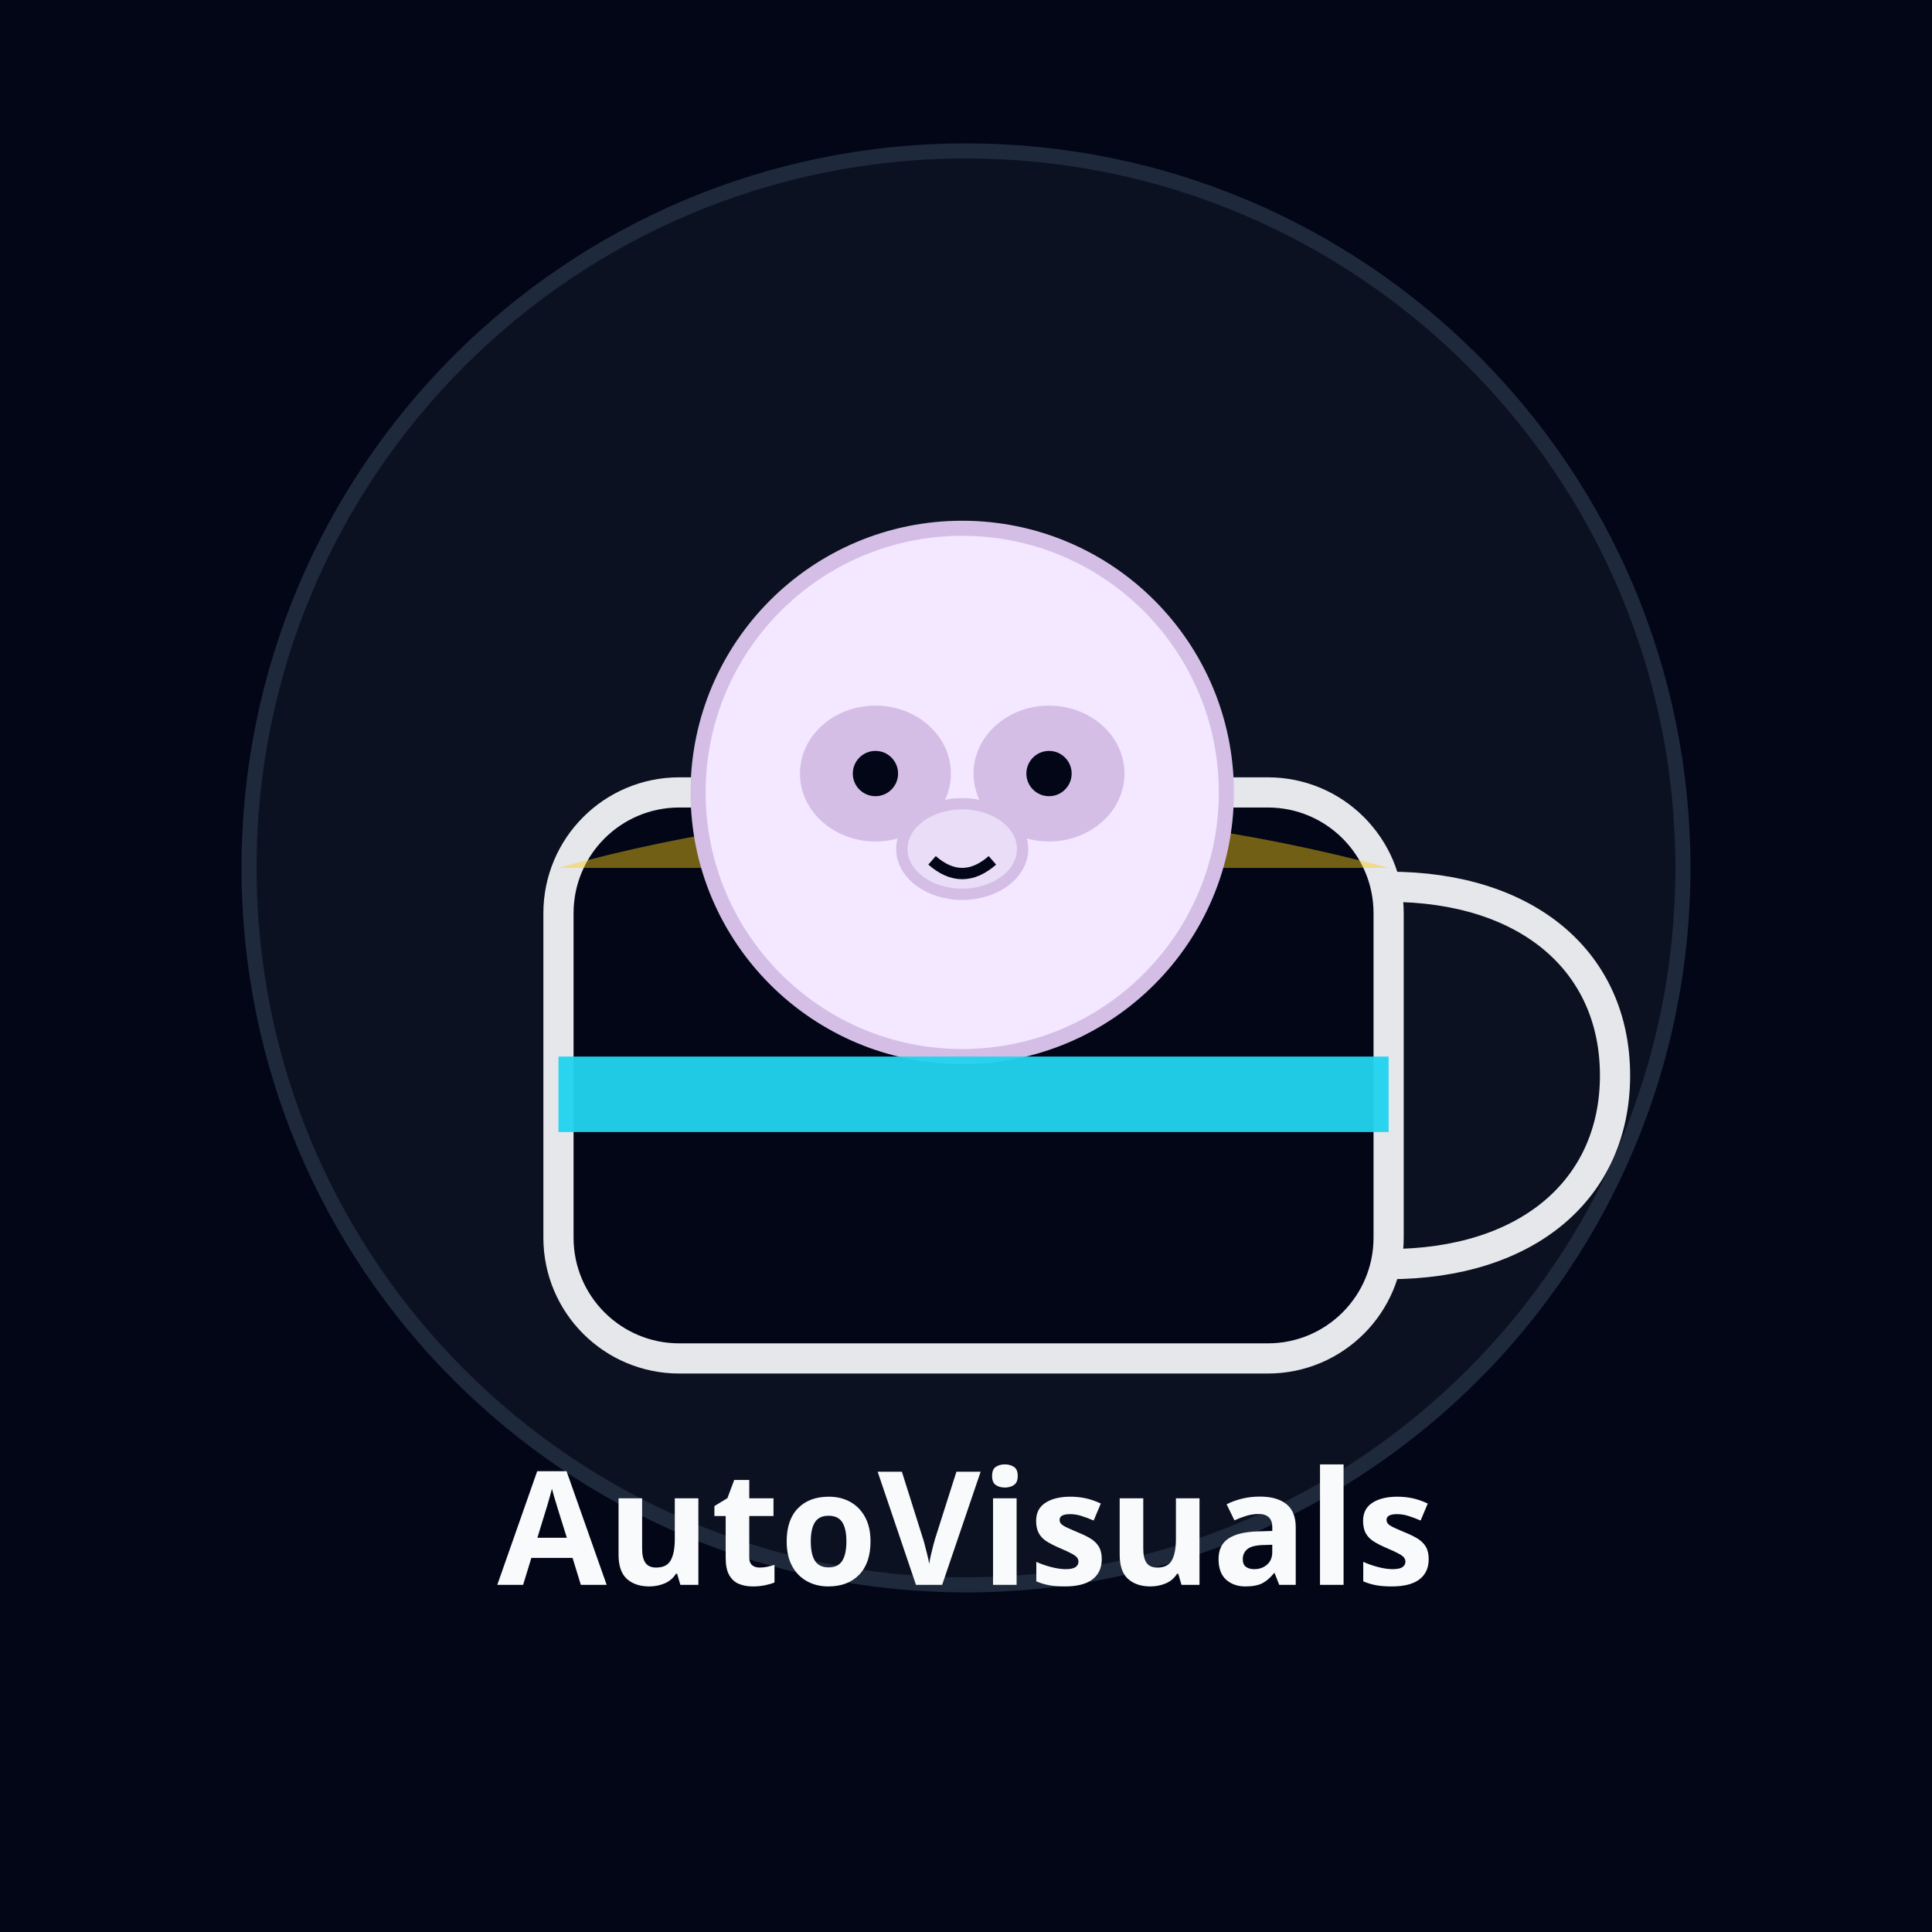
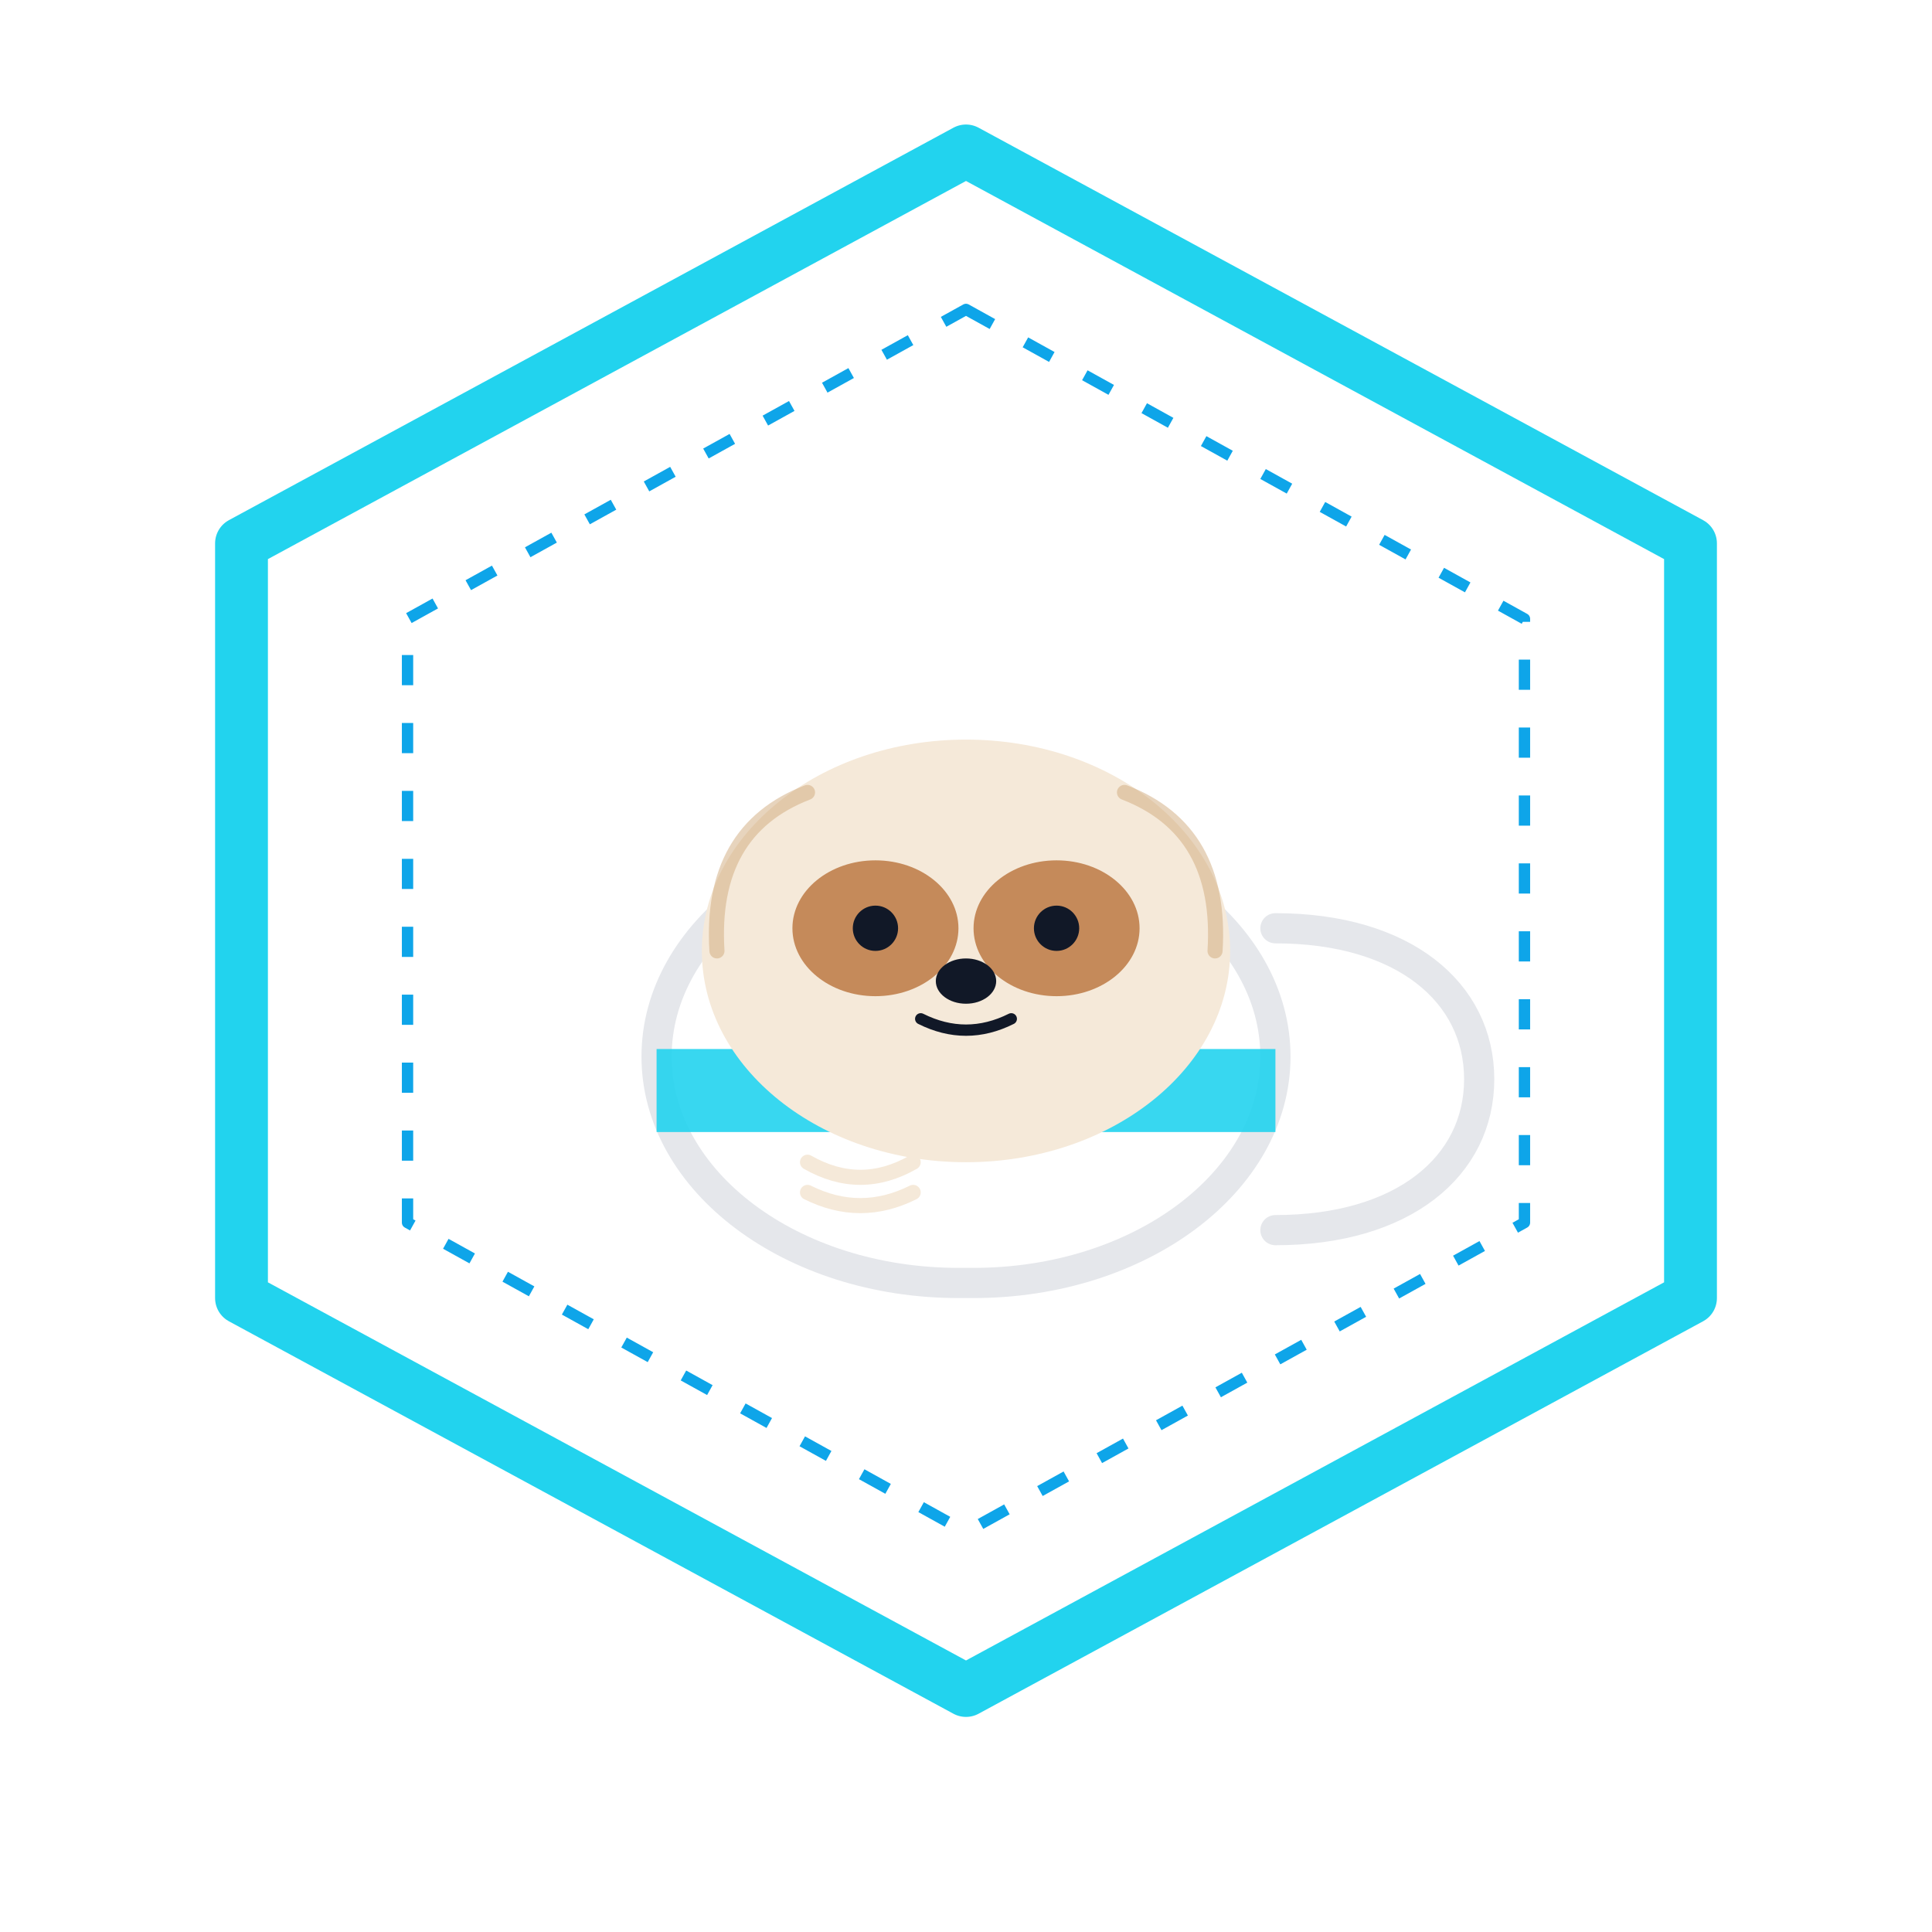
- <svg xmlns="http://www.w3.org/2000/svg" width="512" height="512" viewBox="0 0 512 512">
-   <rect width="512" height="512" fill="#020617" />
-   <circle cx="256" cy="230" r="190" fill="#0B1120" stroke="#1E293B" stroke-width="4" />
-   <rect x="148" y="210" width="220" height="150" rx="32" ry="32" fill="#020617" stroke="#E5E7EB" stroke-width="8" />
-   <path d="M 368 235 C 405 235 428 255 428 285 C 428 315 405 335 368 335" fill="none" stroke="#E5E7EB" stroke-width="8" stroke-linecap="round" />
-   <path d="M 148 230 Q 256 200 368 230" fill="#FACC15" opacity="0.45" />
-   <circle cx="255" cy="210" r="70" fill="#F3E8FF" stroke="#D4BEE6" stroke-width="4" />
-   <ellipse cx="232" cy="205" rx="20" ry="18" fill="#D4BEE6" />
-   <ellipse cx="278" cy="205" rx="20" ry="18" fill="#D4BEE6" />
-   <circle cx="232" cy="205" r="6" fill="#020617" />
-   <circle cx="278" cy="205" r="6" fill="#020617" />
-   <ellipse cx="255" cy="225" rx="16" ry="12" fill="#EADDF7" stroke="#D4BEE6" stroke-width="3" />
-   <path d="M 247 228 Q 255 235 263 228" stroke="#020617" stroke-width="3" fill="none" />
-   <rect x="148" y="280" width="220" height="20" fill="#22D3EE" opacity="0.95" />
-   <text x="50%" y="420" text-anchor="middle" font-family="Segoe UI, sans-serif" font-size="42" font-weight="600" fill="#F9FAFB">
-     AutoVisuals
-   </text>
+ <svg xmlns="http://www.w3.org/2000/svg" width="512" height="512" viewBox="0 0 512 512" role="img" aria-labelledby="title desc">
+   <polygon points="256,40 448,144 448,344 256,448 64,344 64,144" fill="none" stroke="#22D3EE" stroke-width="14" stroke-linejoin="round" />
+   <polygon points="256,82 404,164 404,324 256,406 108,324 108,164" fill="none" stroke="#0EA5E9" stroke-width="3" stroke-dasharray="8 10" stroke-linejoin="round" />
+   <rect x="174" y="220" width="164" height="120" rx="80" ry="80" fill="none" stroke="#E5E7EB" stroke-width="8" />
+   <path d="M 338 246 C 372 246 392 263 392 286 C 392 309 372 326 338 326" fill="none" stroke="#E5E7EB" stroke-width="8" stroke-linecap="round" />
+   <rect x="174" y="278" width="164" height="22" fill="#22D3EE" opacity="0.9" />
+   <ellipse cx="256" cy="252" rx="70" ry="56" fill="#F5E9D9" stroke="none" />
+   <path d="M 190 252 Q 188 220 214 210            M 322 252 Q 324 220 298 210" fill="none" stroke="#D0A97B" stroke-width="4" stroke-linecap="round" opacity="0.5" />
+   <ellipse cx="232" cy="246" rx="22" ry="18" fill="#C58A5A" />
+   <ellipse cx="280" cy="246" rx="22" ry="18" fill="#C58A5A" />
+   <circle cx="232" cy="246" r="6" fill="#111827" />
+   <circle cx="280" cy="246" r="6" fill="#111827" />
+   <ellipse cx="256" cy="260" rx="8" ry="6" fill="#111827" />
+   <path d="M 244 270 Q 256 276 268 270" fill="none" stroke="#111827" stroke-width="3" stroke-linecap="round" />
+   <path d="M 214 308            Q 228 316 242 308            M 214 316            Q 228 323 242 316" fill="none" stroke="#F5E9D9" stroke-width="4" stroke-linecap="round" />
</svg>
